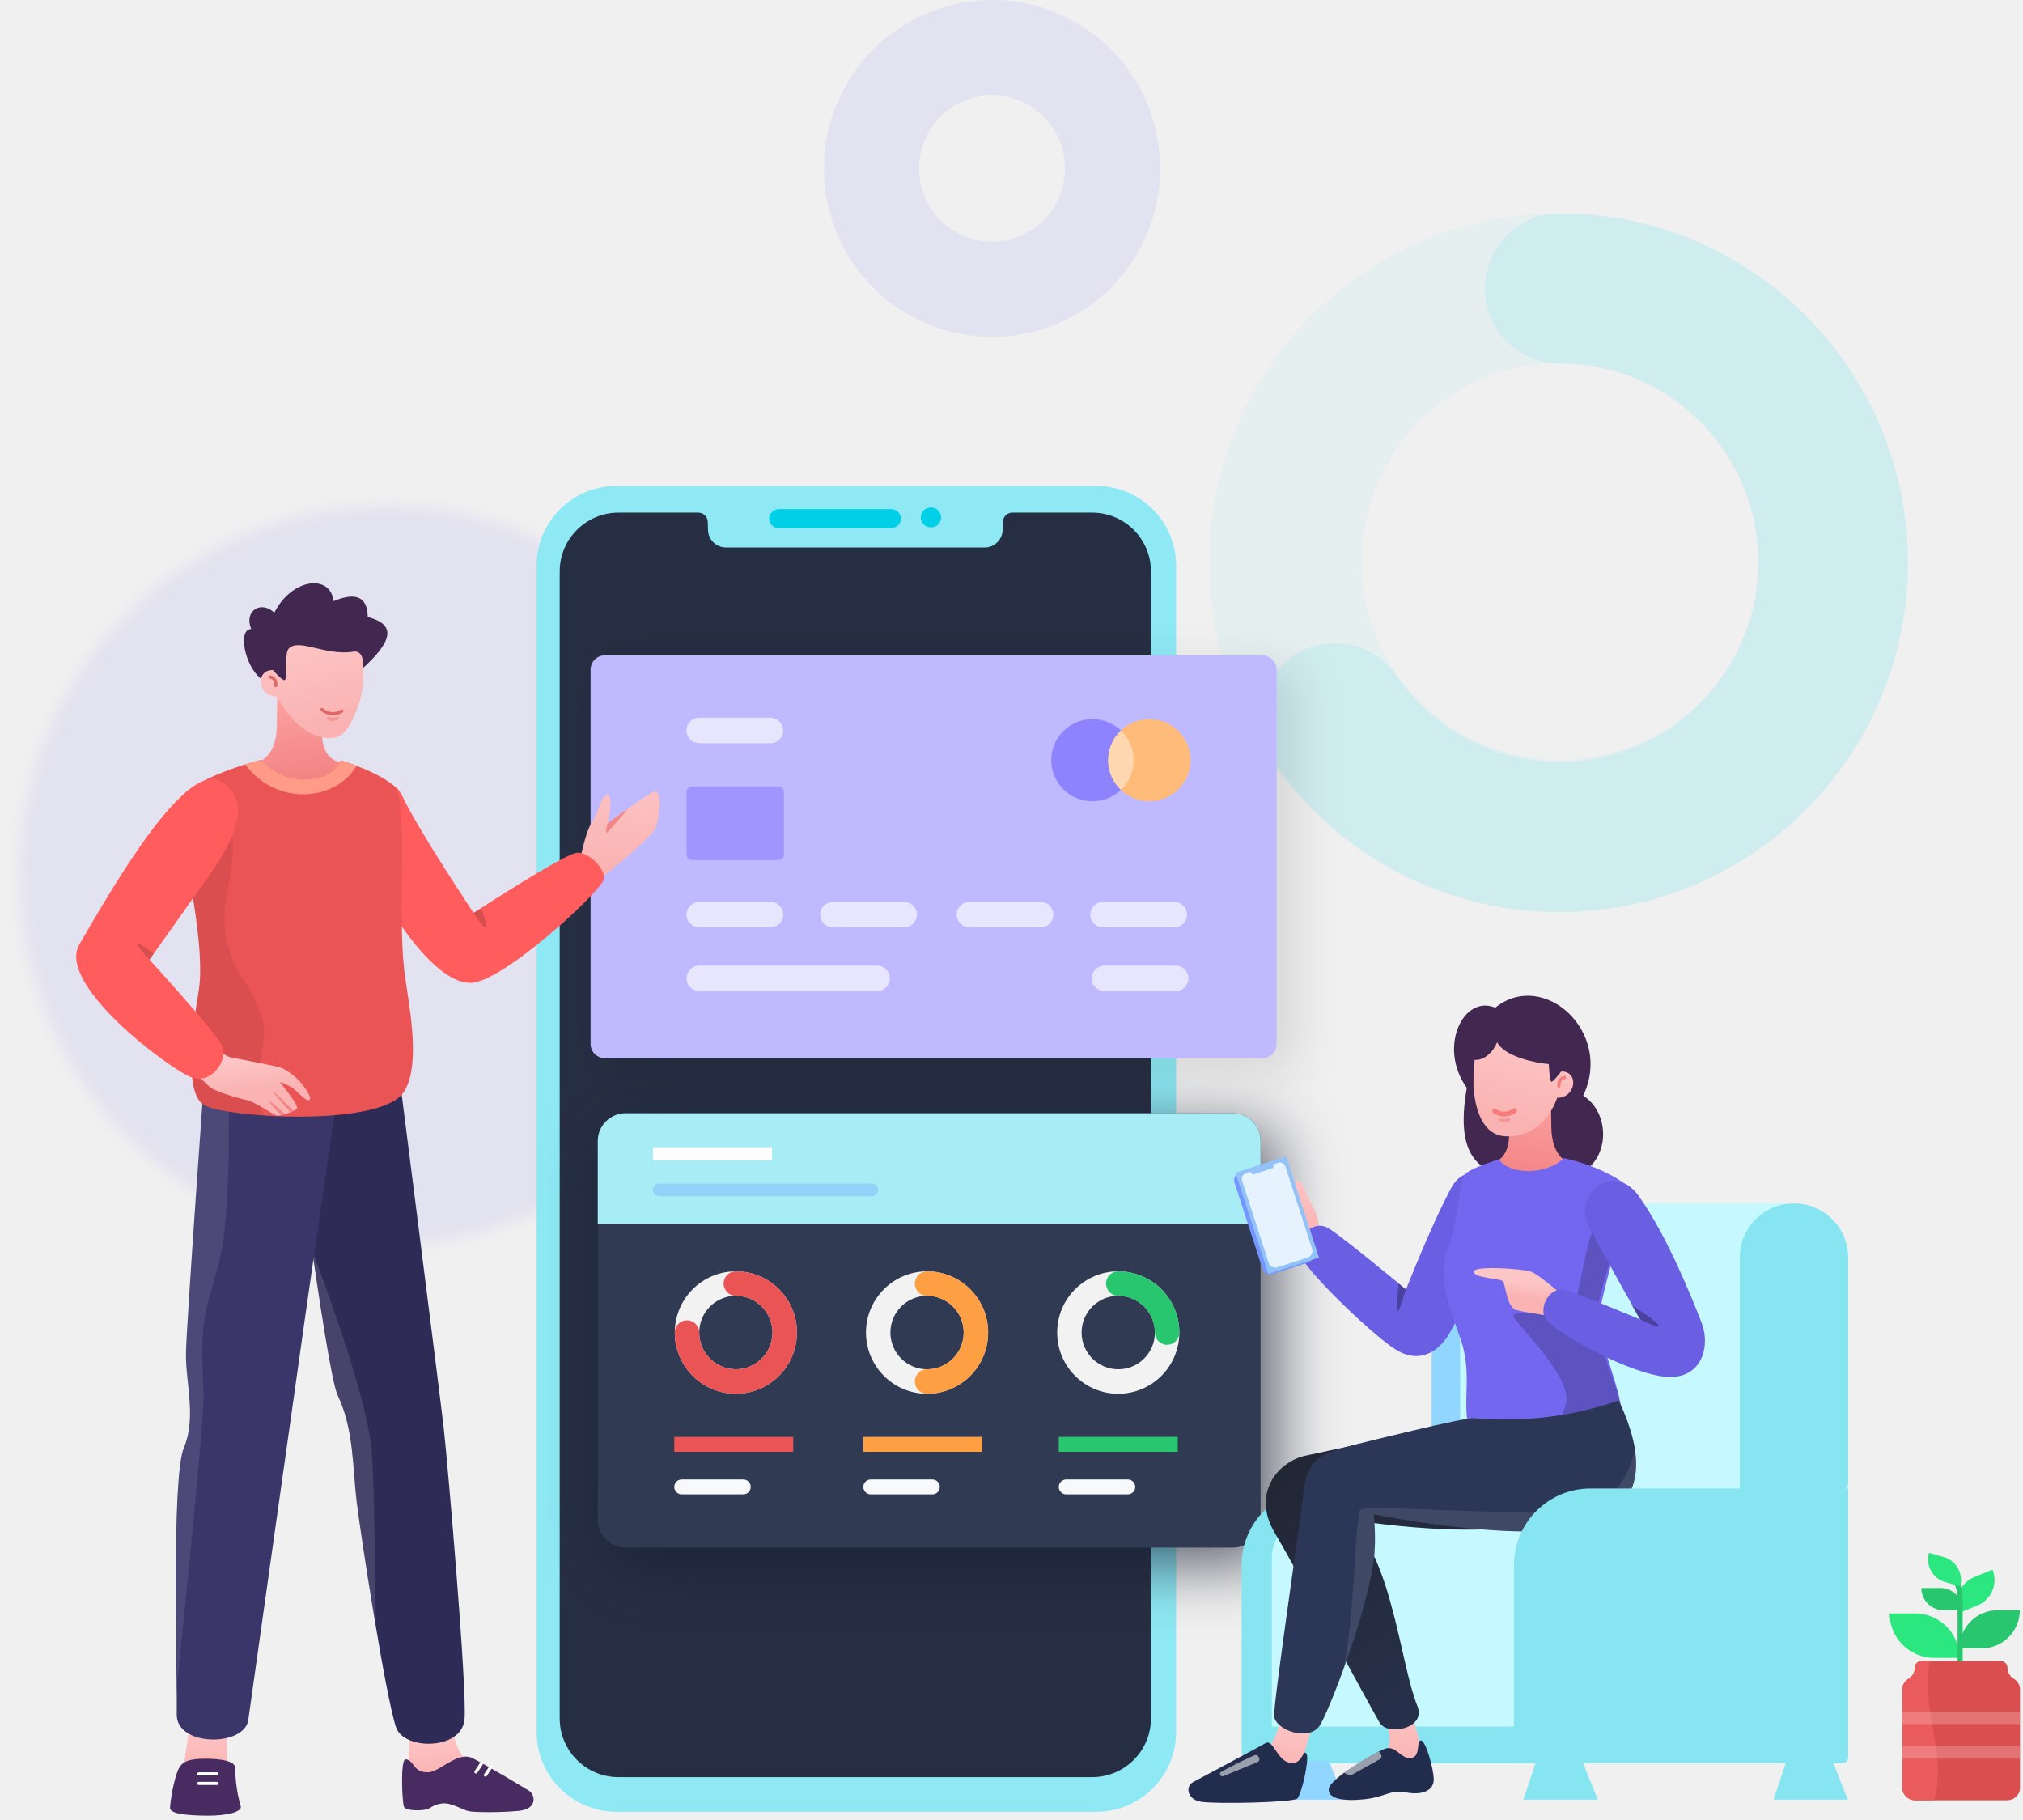
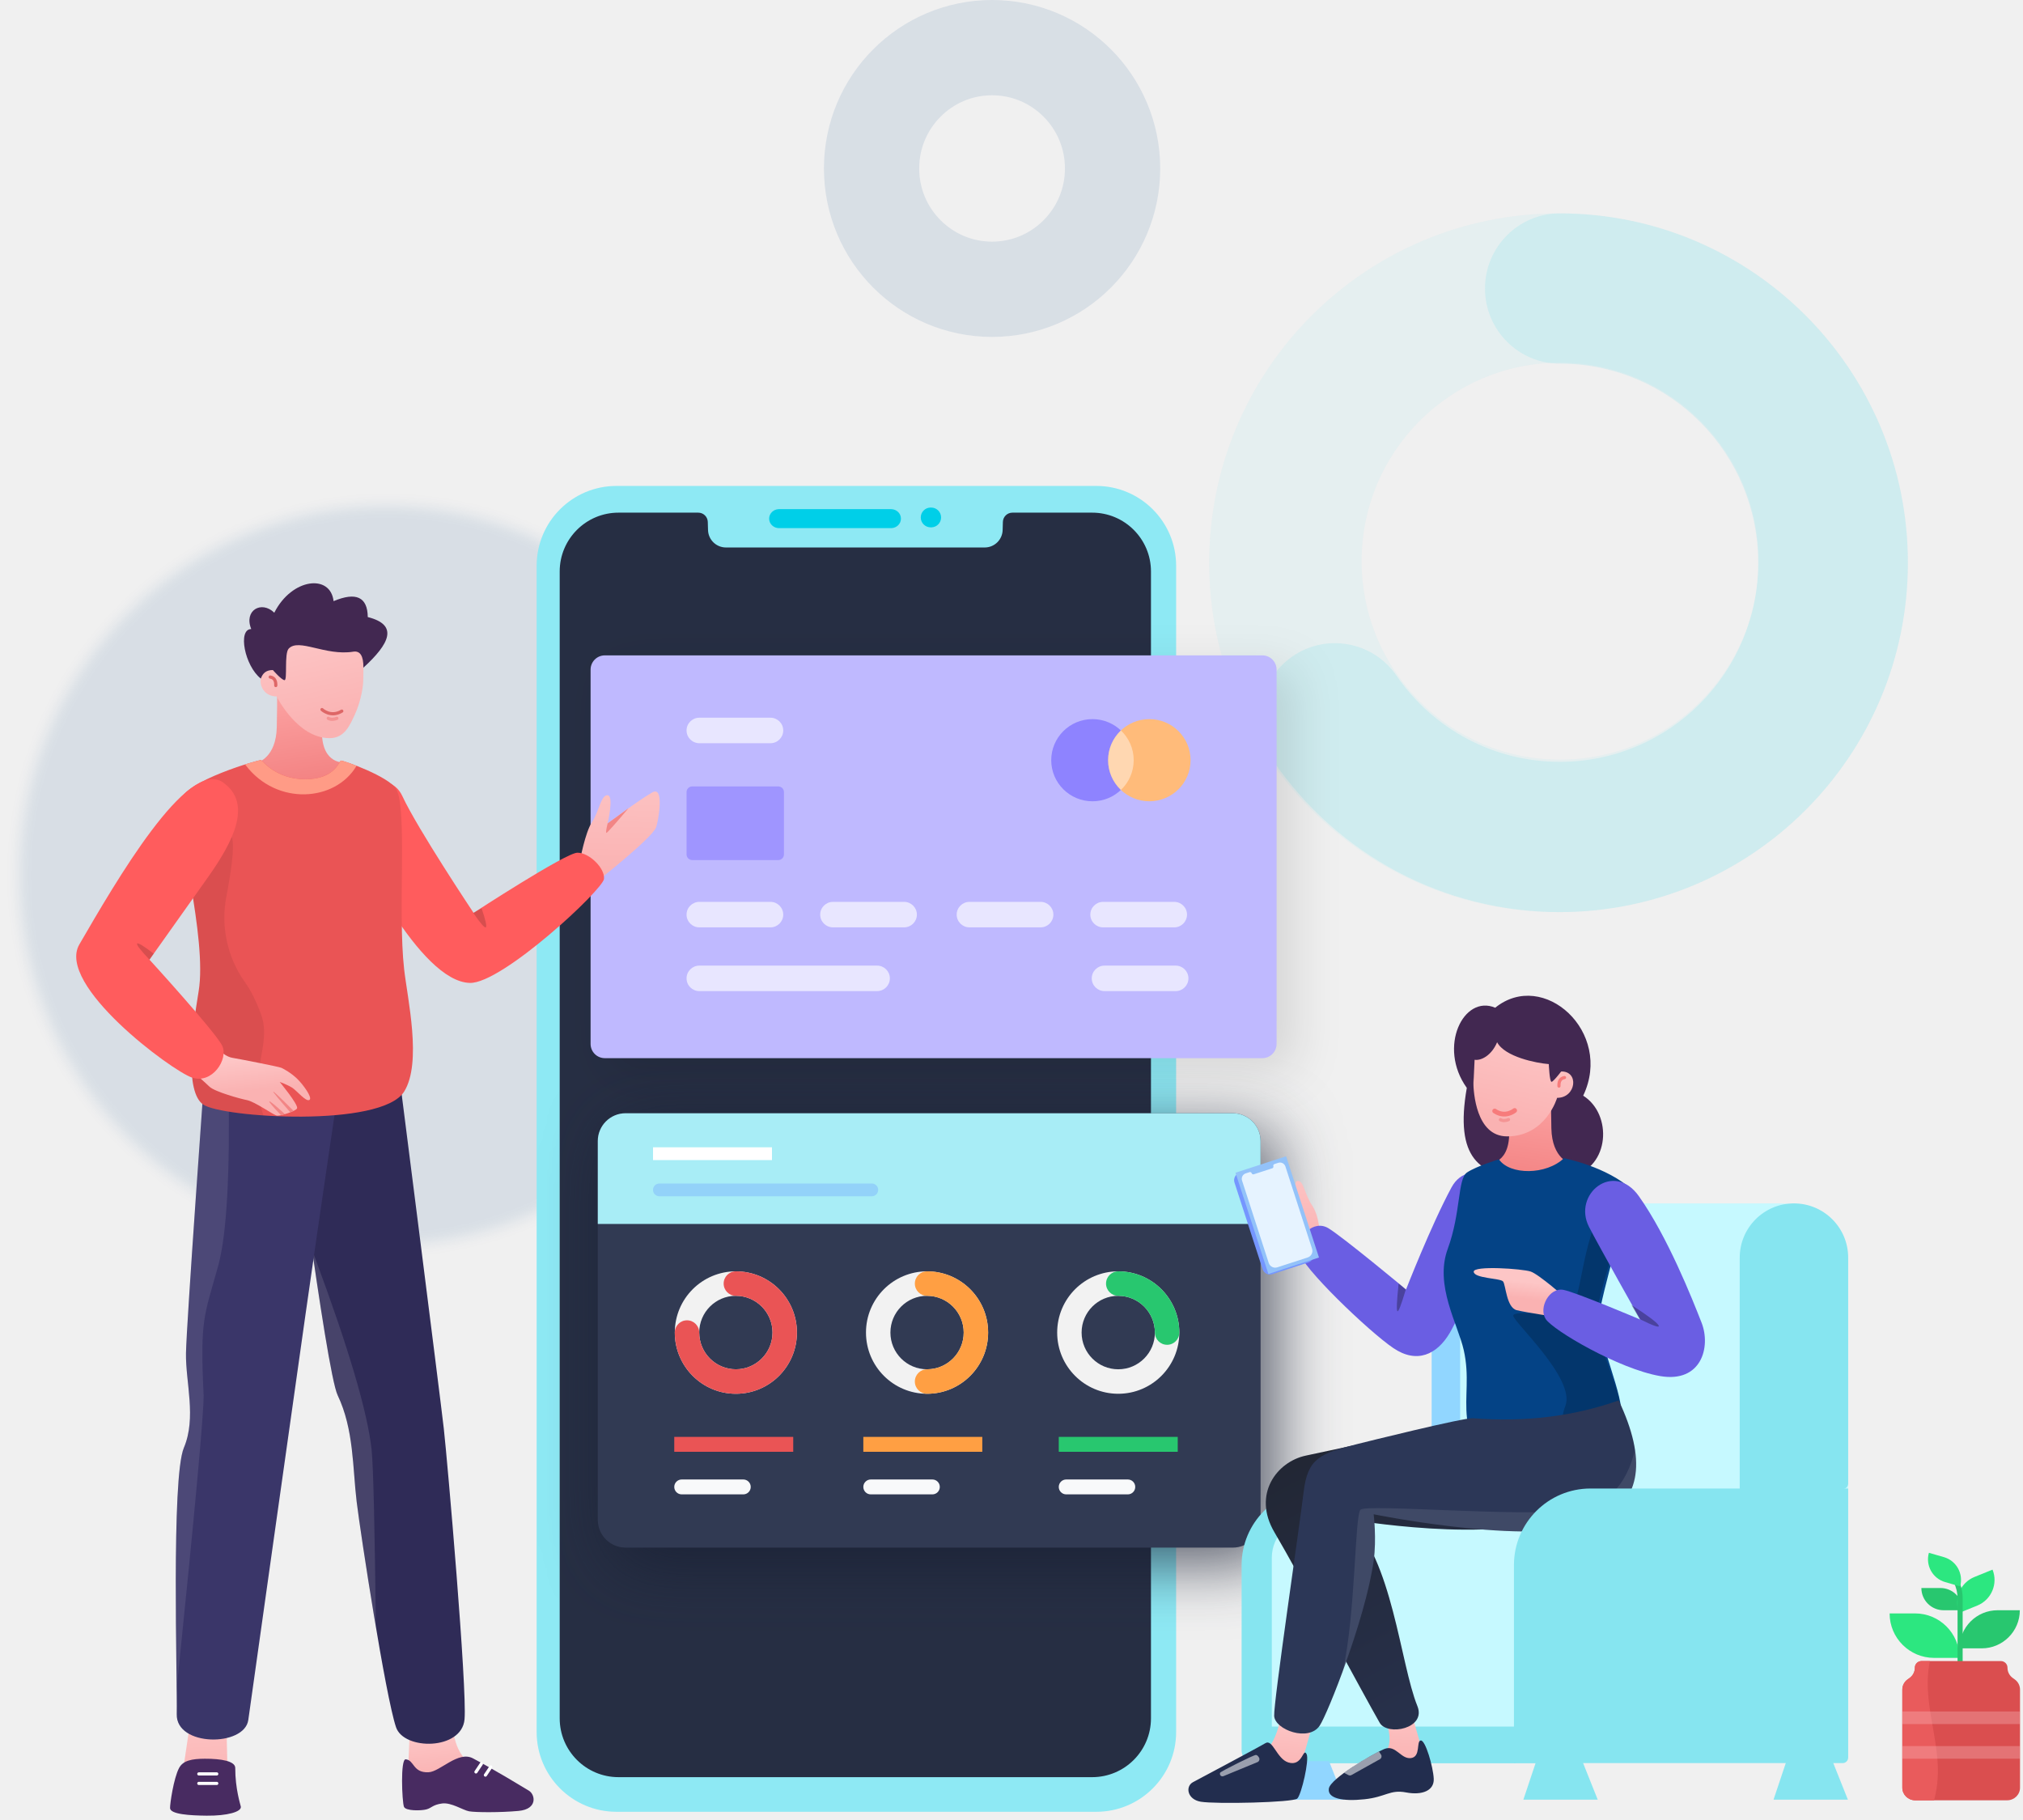
<svg xmlns="http://www.w3.org/2000/svg" xmlns:xlink="http://www.w3.org/1999/xlink" width="637px" height="573px" viewBox="0 0 637 573" version="1.1">
  <defs>
    <filter x="-2.6%" y="-2.6%" width="105.2%" height="105.2%" filterUnits="objectBoundingBox" id="filter-1">
      <feGaussianBlur stdDeviation="2" in="SourceGraphic" />
    </filter>
    <path d="M18.522,0 L43.63,0 C45.253,-7.42242666e-16 46.582,1.291 46.629,2.913 L46.703,5.483 C46.792,8.537 49.293,10.967 52.348,10.967 L133.831,10.967 C136.886,10.967 139.387,8.537 139.476,5.483 L139.55,2.913 C139.597,1.291 140.926,7.42242666e-16 142.549,0 L167.657,0 C177.886,-1.64974968e-14 186.179,8.293 186.179,18.522 L186.179,379.621 C186.179,389.85 177.886,398.143 167.657,398.143 L18.522,398.143 C8.293,398.143 4.01575893e-14,389.85 0,379.621 L0,18.522 C-1.25274242e-15,8.293 8.293,-1.67360005e-15 18.522,0 Z" id="path-2" />
    <path d="M8.757,0 L199.945,0 C204.781,-8.88398904e-16 208.702,3.921 208.702,8.757 L208.702,128.011 C208.702,132.847 204.781,136.768 199.945,136.768 L8.757,136.768 C3.921,136.768 4.14497961e-15,132.847 0,128.011 L0,8.757 C-5.92265936e-16,3.921 3.921,-2.66431478e-15 8.757,0 Z" id="path-4" />
    <filter x="-13.2%" y="-20.1%" width="131.1%" height="147.5%" filterUnits="objectBoundingBox" id="filter-6">
      <feOffset dx="5" dy="5" in="SourceAlpha" result="shadowOffsetOuter1" />
      <feGaussianBlur stdDeviation="10" in="shadowOffsetOuter1" result="shadowBlurOuter1" />
      <feColorMatrix values="0 0 0 0 0.086   0 0 0 0 0.114   0 0 0 0 0.192  0 0 0 0.7 0" type="matrix" in="shadowBlurOuter1" />
    </filter>
    <path d="M4.477,0 L211.527,0 C214,0 216.004,2.01 216.004,4.489 L216.004,122.332 C216.004,124.811 214,126.821 211.527,126.821 L4.477,126.821 C2.004,126.821 0,124.811 0,122.332 L0,4.489 C0,2.01 2.004,0 4.477,0 Z" id="path-7" />
    <filter x="-8.3%" y="-15.8%" width="122.2%" height="137.8%" filterUnits="objectBoundingBox" id="filter-8">
      <feOffset dx="6" dy="4" in="SourceAlpha" result="shadowOffsetOuter1" />
      <feGaussianBlur stdDeviation="7" in="shadowOffsetOuter1" result="shadowBlurOuter1" />
      <feColorMatrix values="0 0 0 0 0.019   0 0 0 0 0.019   0 0 0 0 0.019  0 0 0 0.11 0" type="matrix" in="shadowBlurOuter1" />
    </filter>
    <linearGradient x1="42.314%" y1="12.634%" x2="50%" y2="69.619%" id="linearGradient-9">
      <stop stop-color="#FDC6C6" offset="0%" />
      <stop stop-color="#FAB2B2" offset="100%" />
    </linearGradient>
    <linearGradient x1="46.204%" y1="-28.186%" x2="50%" y2="91.05%" id="linearGradient-10">
      <stop stop-color="#FDC6C6" offset="0%" />
      <stop stop-color="#FAB2B2" offset="100%" />
    </linearGradient>
    <linearGradient x1="44.814%" y1="-28.186%" x2="62.814%" y2="121.547%" id="linearGradient-11">
      <stop stop-color="#FFAFAF" offset="0%" />
      <stop stop-color="#F07777" offset="100%" />
    </linearGradient>
    <linearGradient x1="31.713%" y1="-6.917%" x2="55.144%" y2="91.235%" id="linearGradient-12">
      <stop stop-color="#FDC6C6" offset="0%" />
      <stop stop-color="#FAB2B2" offset="100%" />
    </linearGradient>
    <linearGradient x1="45.013%" y1="-28.186%" x2="50%" y2="91.05%" id="linearGradient-13">
      <stop stop-color="#FDC6C6" offset="0%" />
      <stop stop-color="#FAB2B2" offset="100%" />
    </linearGradient>
    <linearGradient x1="42.314%" y1="21.163%" x2="50%" y2="65.141%" id="linearGradient-14">
      <stop stop-color="#FDC6C6" offset="0%" />
      <stop stop-color="#FAB2B2" offset="100%" />
    </linearGradient>
    <linearGradient x1="45.136%" y1="-28.186%" x2="62.018%" y2="121.547%" id="linearGradient-15">
      <stop stop-color="#FFAFAF" offset="0%" />
      <stop stop-color="#F07777" offset="100%" />
    </linearGradient>
    <linearGradient x1="31.713%" y1="-6.206%" x2="55.144%" y2="90.72%" id="linearGradient-16">
      <stop stop-color="#FDC6C6" offset="0%" />
      <stop stop-color="#FAB2B2" offset="100%" />
    </linearGradient>
    <linearGradient x1="42.314%" y1="-3.86%" x2="50%" y2="78.278%" id="linearGradient-17">
      <stop stop-color="#FDC6C6" offset="0%" />
      <stop stop-color="#FAB2B2" offset="100%" />
    </linearGradient>
    <linearGradient x1="28.503%" y1="98.643%" x2="77.061%" y2="9.204%" id="linearGradient-18">
      <stop stop-color="#28324F" offset="0%" />
      <stop stop-color="#222735" offset="100%" />
    </linearGradient>
    <linearGradient x1="44.359%" y1="-28.186%" x2="50%" y2="91.05%" id="linearGradient-19">
      <stop stop-color="#FDC6C6" offset="0%" />
      <stop stop-color="#FAB2B2" offset="100%" />
    </linearGradient>
    <linearGradient x1="42.314%" y1="28.062%" x2="50%" y2="61.518%" id="linearGradient-20">
      <stop stop-color="#FDC6C6" offset="0%" />
      <stop stop-color="#FAB2B2" offset="100%" />
    </linearGradient>
    <linearGradient x1="42.314%" y1="8.536%" x2="50%" y2="71.77%" id="linearGradient-21">
      <stop stop-color="#FDC6C6" offset="0%" />
      <stop stop-color="#FAB2B2" offset="100%" />
    </linearGradient>
    <path d="M6.059,0 L31.005,0 C32.17,0 33.115,0.925 33.115,2.067 L33.115,2.126 C33.115,3.388 33.728,4.574 34.767,5.322 L35.413,5.788 C36.451,6.535 37.065,7.722 37.065,8.984 L37.065,39.872 C37.065,42.063 35.251,43.839 33.014,43.839 L4.051,43.839 C1.814,43.839 1.86636192e-13,42.063 1.86636192e-13,39.872 L1.86636192e-13,8.984 C1.86636192e-13,7.722 0.613,6.535 1.651,5.788 L2.298,5.322 C3.267,4.624 3.866,3.544 3.941,2.377 L3.95,2.067 C3.95,0.925 4.894,0 6.059,0 Z" id="path-22" />
  </defs>
  <g id="📝-Pages-New" stroke="none" stroke-width="1" fill="none" fill-rule="evenodd">
    <g id="Reset-Password-Dark" transform="translate(-139, -246)">
      <g id="Illustration" transform="translate(145, 261)">
        <g id="Shape">
-           <ellipse id="Oval" fill="#7367F0" opacity="0.1" filter="url(#filter-1)" cx="115.531" cy="260.607" rx="115.531" ry="116.393" />
+           <ellipse id="Oval" fill="#044386" opacity="0.1" filter="url(#filter-1)" cx="115.531" cy="260.607" rx="115.531" ry="116.393" />
          <path d="M484.75,52.185 C423.999,52.185 374.75,101.434 374.75,162.185 C374.75,222.937 423.999,272.185 484.75,272.185 C545.501,272.185 594.75,222.937 594.75,162.185 C594.75,101.434 545.501,52.185 484.75,52.185 Z M485.25,99.185 C519.768,99.185 547.75,127.167 547.75,161.685 C547.75,196.203 519.768,224.185 485.25,224.185 C450.732,224.185 422.75,196.203 422.75,161.685 C422.75,127.167 450.732,99.185 485.25,99.185 Z" id="Oval" fill="#00CFE8" fill-rule="nonzero" opacity="0.05" />
-           <ellipse id="Oval" stroke="#7367F0" stroke-width="30" opacity="0.1" cx="306.383" cy="38.041" rx="37.944" ry="38.041" />
+           <ellipse id="Oval" stroke="#044386" stroke-width="30" opacity="0.1" cx="306.383" cy="38.041" rx="37.944" ry="38.041" />
          <path d="M485.165,52.185 C545.687,52.185 594.75,101.434 594.75,162.185 C594.75,222.937 545.687,272.185 485.165,272.185 C448.704,272.185 415.237,254.153 394.923,224.605 C387.53,213.852 390.221,199.12 400.933,191.699 C411.538,184.353 426.029,186.927 433.491,197.412 L433.715,197.733 C445.321,214.614 464.362,224.873 485.165,224.873 C519.656,224.873 547.617,196.807 547.617,162.185 C547.617,127.91 520.213,100.059 486.198,99.505 L485.165,99.497 C472.15,99.497 461.598,88.906 461.598,75.841 C461.598,62.776 472.15,52.185 485.165,52.185 Z" id="Path" fill="#00CFE8" fill-rule="nonzero" opacity="0.1" />
        </g>
        <g id="Mobile-Banking-App" transform="translate(18, 138)">
          <g id="Phone3" transform="translate(144.9749, 0)">
            <path d="M25.137,0 L176.227,0 C190.109,-1.13278991e-14 201.364,11.254 201.364,25.137 L201.364,392.323 C201.364,406.206 190.109,417.46 176.227,417.46 L25.137,417.46 C11.254,417.46 -2.31133716e-14,406.206 -2.83662357e-14,392.323 L-2.83662357e-14,25.137 C-2.65136725e-14,11.254 11.254,6.10293932e-15 25.137,0 Z" id="Rectangle" fill="#8EE9F4" />
            <g id="Group-48" transform="translate(7.262298, 8.412419)">
              <mask id="mask-3" fill="white">
                <use xlink:href="#path-2" />
              </mask>
              <use id="Rectangle" fill="#262E43" xlink:href="#path-2" />
              <ellipse id="Oval" fill-opacity="0.549" fill="#E97EFF" mask="url(#mask-3)" cx="70.585" cy="242.325" rx="15.969" ry="15.951" />
              <path d="M27.913,68.354 L159.667,68.354 C162.558,68.354 164.901,70.698 164.901,73.588 C164.901,76.479 162.558,78.822 159.667,78.822 L27.913,78.822 C25.023,78.822 22.679,76.479 22.679,73.588 C22.679,70.698 25.023,68.354 27.913,68.354 Z" id="Rectangle" fill-opacity="0.549" fill="#E97EFF" mask="url(#mask-3)" />
            </g>
            <path d="M111.597,7.308 C113.319,7.308 114.715,8.647 114.715,10.299 C114.715,11.914 113.38,13.231 111.711,13.288 L111.597,13.29 L76.329,13.29 C74.607,13.29 73.211,11.951 73.211,10.299 C73.211,8.684 74.546,7.368 76.215,7.31 L76.329,7.308 L111.597,7.308 Z" id="Path" fill="#00CFE8" fill-rule="nonzero" />
            <path d="M124.236,6.81 C125.958,6.81 127.355,8.205 127.355,9.925 C127.355,11.608 126.02,12.979 124.35,13.039 L124.236,13.041 L124.072,13.041 C122.35,13.041 120.953,11.646 120.953,9.925 C120.953,8.243 122.288,6.872 123.958,6.812 L124.072,6.81 L124.236,6.81 Z" id="Path" fill="#00CFE8" fill-rule="nonzero" />
          </g>
          <g id="BoardPieChart" transform="translate(164.2294, 197.5135)">
            <mask id="mask-5" fill="white">
              <use xlink:href="#path-4" />
            </mask>
            <g id="Rectangle">
              <use fill="black" fill-opacity="1" filter="url(#filter-6)" xlink:href="#path-4" />
              <use fill="#313A53" fill-rule="evenodd" xlink:href="#path-4" />
            </g>
            <polygon id="Rectangle" fill="#A8EDF6" mask="url(#mask-5)" points="-4.682 -5.363 214.053 -5.363 214.053 34.862 -4.682 34.862" />
            <path d="M19.403,22.124 L86.286,22.124 C87.396,22.124 88.297,23.025 88.297,24.135 C88.297,25.246 87.396,26.147 86.286,26.147 L19.403,26.147 C18.292,26.147 17.392,25.246 17.392,24.135 C17.392,23.025 18.292,22.124 19.403,22.124 Z" id="Rectangle" fill="#6FA3FF" opacity="0.366" mask="url(#mask-5)" />
            <rect id="Rectangle" fill="#FFFFFF" mask="url(#mask-5)" x="17.392" y="10.727" width="37.459" height="4.023" />
            <rect id="Rectangle" fill="#EA5455" mask="url(#mask-5)" x="24.081" y="101.905" width="37.459" height="4.693" />
            <path d="M26.427,115.314 L45.815,115.314 C47.111,115.314 48.162,116.365 48.162,117.66 C48.162,118.956 47.111,120.007 45.815,120.007 L26.427,120.007 C25.132,120.007 24.081,118.956 24.081,117.66 C24.081,116.365 25.132,115.314 26.427,115.314 Z" id="Rectangle" fill="#F8F9FA" mask="url(#mask-5)" />
            <rect id="Rectangle" fill="#FF9F43" fill-rule="nonzero" mask="url(#mask-5)" x="83.615" y="101.905" width="37.459" height="4.693" />
            <path d="M85.961,115.314 L105.349,115.314 C106.645,115.314 107.695,116.365 107.695,117.66 C107.695,118.956 106.645,120.007 105.349,120.007 L85.961,120.007 C84.665,120.007 83.615,118.956 83.615,117.66 C83.615,116.365 84.665,115.314 85.961,115.314 Z" id="Rectangle" fill="#F8F9FA" mask="url(#mask-5)" />
            <rect id="Rectangle" fill="#28C76F" mask="url(#mask-5)" x="145.155" y="101.905" width="37.459" height="4.693" />
            <path d="M147.501,115.314 L166.889,115.314 C168.185,115.314 169.236,116.365 169.236,117.66 C169.236,118.956 168.185,120.007 166.889,120.007 L147.501,120.007 C146.205,120.007 145.155,118.956 145.155,117.66 C145.155,116.365 146.205,115.314 147.501,115.314 Z" id="Rectangle" fill="#F8F9FA" mask="url(#mask-5)" />
            <g id="Group-37" mask="url(#mask-5)">
              <g transform="translate(24.08098, 52.96396)" id="Group-5">
                <g transform="translate(0.167229, 0.167607)" />
              </g>
            </g>
            <g id="Group-3" mask="url(#mask-5)">
              <g transform="translate(144.6531, 49.77942)">
                <path d="M19.231,38.55 C29.853,38.55 38.463,29.92 38.463,19.275 C38.463,8.63 29.853,0 19.231,0 C8.61,0 0,8.63 0,19.275 C0,29.92 8.61,38.55 19.231,38.55 Z M19.231,30.84 C12.859,30.84 7.693,25.662 7.693,19.275 C7.693,12.888 12.859,7.71 19.231,7.71 C25.604,7.71 30.77,12.888 30.77,19.275 C30.77,25.662 25.604,30.84 19.231,30.84 Z" id="Oval" fill="#F2F2F2" />
                <path d="M38.463,19.275 C38.463,8.63 29.853,0 19.231,0 C17.107,0 15.385,1.726 15.385,3.855 C15.385,5.984 17.107,7.71 19.231,7.71 C25.532,7.71 30.653,12.771 30.768,19.058 L30.77,19.275 C30.77,21.404 32.492,23.13 34.616,23.13 C36.741,23.13 38.463,21.404 38.463,19.275 Z" id="Path" fill="#28C76F" />
              </g>
            </g>
            <g id="Group-4" mask="url(#mask-5)">
              <g transform="translate(84.45066, 49.77942)">
                <path d="M19.231,38.55 C29.853,38.55 38.463,29.92 38.463,19.275 C38.463,8.63 29.853,0 19.231,0 C8.61,0 0,8.63 0,19.275 C0,29.92 8.61,38.55 19.231,38.55 Z M19.231,30.84 C12.859,30.84 7.693,25.662 7.693,19.275 C7.693,12.888 12.859,7.71 19.231,7.71 C25.604,7.71 30.77,12.888 30.77,19.275 C30.77,25.662 25.604,30.84 19.231,30.84 Z" id="Oval" fill="#F2F2F2" fill-rule="evenodd" />
                <path d="M19.231,38.55 C29.853,38.55 38.463,29.92 38.463,19.275 C38.463,8.63 29.853,0 19.231,0 C17.107,0 15.385,1.726 15.385,3.855 C15.385,5.984 17.107,7.71 19.231,7.71 C25.604,7.71 30.77,12.888 30.77,19.275 C30.77,25.589 25.721,30.722 19.448,30.838 L19.231,30.84 C17.107,30.84 15.385,32.566 15.385,34.695 C15.385,36.824 17.107,38.55 19.231,38.55 Z" id="Path" fill="#FF9F43" fill-rule="nonzero" />
              </g>
            </g>
            <g id="Group-6" mask="url(#mask-5)">
              <g transform="translate(24.24821, 49.77942)">
                <path d="M19.231,38.55 C29.853,38.55 38.463,29.92 38.463,19.275 C38.463,8.63 29.853,0 19.231,0 C8.61,0 0,8.63 0,19.275 C0,29.92 8.61,38.55 19.231,38.55 Z M19.231,30.84 C12.859,30.84 7.693,25.662 7.693,19.275 C7.693,12.888 12.859,7.71 19.231,7.71 C25.604,7.71 30.77,12.888 30.77,19.275 C30.77,25.662 25.604,30.84 19.231,30.84 Z" id="Oval" fill="#F2F2F2" />
                <path d="M0,19.275 C0,29.92 8.61,38.55 19.231,38.55 C29.853,38.55 38.463,29.92 38.463,19.275 C38.463,8.63 29.853,0 19.231,0 C17.107,0 15.385,1.726 15.385,3.855 C15.385,5.984 17.107,7.71 19.231,7.71 C25.604,7.71 30.77,12.888 30.77,19.275 C30.77,25.662 25.604,30.84 19.231,30.84 C12.859,30.84 7.693,25.662 7.693,19.275 C7.693,17.146 5.971,15.42 3.846,15.42 C1.722,15.42 0,17.146 0,19.275 Z" id="Path" fill="#EA5455" />
              </g>
            </g>
          </g>
          <g id="VisaCard2" transform="translate(161.9642, 53.35135)">
            <g id="Rectangle">
              <use fill="black" fill-opacity="1" filter="url(#filter-8)" xlink:href="#path-7" />
              <use fill="#BFB9FF" fill-rule="evenodd" xlink:href="#path-7" />
            </g>
            <g id="Group-46" transform="translate(30.2182, 18.95627)">
              <g id="Group-45" transform="translate(0, 1.115074)">
                <g id="Group-43" transform="translate(114.8291, 0)">
                  <ellipse id="Oval" fill="#8E83FF" cx="12.983" cy="12.935" rx="12.983" ry="12.935" />
                  <ellipse id="Oval-Copy-10" fill="#FFBB7A" cx="30.89" cy="12.935" rx="12.983" ry="12.935" />
                  <path d="M21.819,3.681 L21.938,3.57 C24.419,5.926 25.965,9.25 25.965,12.935 C25.965,16.619 24.419,19.944 21.938,22.3 C19.454,19.945 17.907,16.62 17.907,12.935 C17.907,9.308 19.405,6.03 21.819,3.681 L21.938,3.57 L21.819,3.681 Z" id="Path" fill-opacity="0.416" fill="#FFFFFF" />
                </g>
                <path d="M1.791,21.186 L28.875,21.186 C29.864,21.186 30.666,21.985 30.666,22.971 L30.666,42.596 C30.666,43.581 29.864,44.38 28.875,44.38 L1.791,44.38 C0.802,44.38 4.97021279e-14,43.581 4.97021279e-14,42.596 L4.97021279e-14,22.971 C4.97021279e-14,21.985 0.802,21.186 1.791,21.186 Z" id="Rectangle" fill="#9F95FF" />
              </g>
              <g id="Group-44" transform="translate(0, 0.669045)" fill="#FFFFFF" fill-opacity="0.647">
                <path d="M4.029,57.984 L26.413,57.984 C28.638,57.984 30.442,59.781 30.442,61.998 C30.442,64.215 28.638,66.012 26.413,66.012 L4.029,66.012 C1.804,66.012 -1.03380426e-13,64.215 -1.03380426e-13,61.998 C-1.03380426e-13,59.781 1.804,57.984 4.029,57.984 Z" id="Rectangle" />
                <path d="M4.029,78.055 L59.989,78.055 C62.214,78.055 64.018,79.852 64.018,82.069 C64.018,84.286 62.214,86.084 59.989,86.084 L4.029,86.084 C1.804,86.084 -9.94042559e-14,84.286 -9.94042559e-14,82.069 C-9.94042559e-14,79.852 1.804,78.055 4.029,78.055 Z" id="Rectangle" />
                <path d="M131.617,78.055 L154.001,78.055 C156.226,78.055 158.03,79.852 158.03,82.069 C158.03,84.286 156.226,86.084 154.001,86.084 L131.617,86.084 C129.392,86.084 127.588,84.286 127.588,82.069 C127.588,79.852 129.392,78.055 131.617,78.055 Z" id="Rectangle" />
                <path d="M4.029,0 L26.413,0 C28.638,0 30.442,1.797 30.442,4.014 C30.442,6.231 28.638,8.029 26.413,8.029 L4.029,8.029 C1.804,8.029 0,6.231 0,4.014 C0,1.797 1.804,0 4.029,0 Z" id="Rectangle" />
                <path d="M46.111,57.984 L68.495,57.984 C70.72,57.984 72.524,59.781 72.524,61.998 C72.524,64.215 70.72,66.012 68.495,66.012 L46.111,66.012 C43.886,66.012 42.082,64.215 42.082,61.998 C42.082,59.781 43.886,57.984 46.111,57.984 Z" id="Rectangle-Copy-38" />
                <path d="M89.088,57.984 L111.472,57.984 C113.697,57.984 115.501,59.781 115.501,61.998 C115.501,64.215 113.697,66.012 111.472,66.012 L89.088,66.012 C86.863,66.012 85.059,64.215 85.059,61.998 C85.059,59.781 86.863,57.984 89.088,57.984 Z" id="Rectangle-Copy-39" />
                <path d="M131.169,57.984 L153.553,57.984 C155.778,57.984 157.582,59.781 157.582,61.998 C157.582,64.215 155.778,66.012 153.553,66.012 L131.169,66.012 C128.944,66.012 127.14,64.215 127.14,61.998 C127.14,59.781 128.944,57.984 131.169,57.984 Z" id="Rectangle-Copy-40" />
              </g>
            </g>
          </g>
          <g id="Men1.1" transform="translate(0, 30.64865)">
            <g id="LLeg" transform="translate(66.42274, 149.2404)">
              <path d="M52.059,209.111 C52.059,209.111 51.905,218.968 57.959,222.469 C64.011,225.97 73.389,232.476 73.389,232.476 L37.714,233.685 L38.731,209.022 L52.059,209.111 Z" id="Path" fill="url(#linearGradient-9)" />
              <path d="M37.338,221.046 C40.097,221.331 39.494,225.321 44.5,225.127 C48.147,224.985 53.835,218.259 58.514,220.75 C65.656,224.553 74.03,229.681 76.084,230.902 C78.137,232.123 78.948,236.729 72.881,237.294 C67.078,237.835 59.246,237.775 57.284,237.417 C55.322,237.06 51.682,234.557 48.754,234.957 C45.826,235.358 45.493,236.367 43.857,236.814 C42.22,237.261 37.281,237.358 36.769,235.979 C36.181,234.397 35.592,220.867 37.338,221.046 Z" id="Path" fill="#482B61" />
              <path d="M34.573,-1.98621069e-14 C34.573,-1.98621069e-14 48.182,106.815 49.32,116.917 C50.457,127.019 56.705,198.882 55.85,208.467 C54.979,218.229 36.717,218.282 34.267,210.917 C30.914,200.835 23.162,150.452 21.88,139.93 C20.598,129.409 21.048,117.194 15.896,106.42 C12.207,98.707 -3.4583696e-14,2.739 -3.4583696e-14,2.739 L34.573,-1.98621069e-14 Z" id="Path" fill="#2F2B57" />
              <path d="M26.574,123.435 L26.623,123.915 C27.142,129.495 27.578,147.976 27.929,179.36 L27.146,174.673 C24.689,159.809 22.508,145.085 21.88,139.93 C20.625,129.628 21.03,117.702 16.211,107.095 L15.896,106.42 C14.272,103.026 10.999,82.537 7.842,60.658 L8.834,63.312 C19.372,91.653 25.286,111.695 26.574,123.435 Z" id="Path" fill-opacity="0.192" fill="#FFFFFF" opacity="0.591" />
              <line x1="61.152" y1="222.465" x2="59.445" y2="225.018" id="Path-10" stroke="#FFFFFF" stroke-linecap="round" />
              <line x1="64.132" y1="223.463" x2="62.425" y2="226.017" id="Path-10" stroke="#FFFFFF" stroke-linecap="round" />
            </g>
            <g id="RLeg" transform="translate(29.16793, 151.8545)">
              <polygon id="Path" fill="url(#linearGradient-10)" points="6.418 208.758 3.226 230.314 18.657 230.236 18.152 208.357" />
              <path d="M0.382,233.802 C0.331,232.544 1.502,224.387 3.226,221.157 C4.476,218.814 7.249,218.265 11.306,218.249 C16.539,218.229 20.913,219.02 20.907,221.157 C20.888,227.696 22.546,232.725 22.658,233.299 C22.985,234.985 18.305,236.243 11.912,236.179 C6.679,236.127 0.463,235.763 0.382,233.802 Z" id="Path" fill="#482B61" />
              <path d="M54.336,0.893 C54.336,0.893 47.26,48.566 42.978,78.73 C38.769,108.37 26.305,196.782 25.018,206.037 C23.835,214.533 2.254,214.533 2.481,204.243 C2.708,193.953 0.71,129.832 4.728,120.338 C8.747,110.844 5.248,99.795 5.394,90.573 C5.541,81.35 11.32,1.509 11.32,1.509 L54.336,0.893 Z" id="Path" fill="#3A3669" />
              <path d="M15.629,62.713 L15.291,63.94 C11.194,78.66 9.78,79.986 10.941,103.464 L10.953,103.941 C10.994,109.848 8.185,140.414 2.526,195.639 L2.5,192.206 C2.302,169.677 1.472,128.942 4.626,120.593 L4.728,120.338 C8.747,110.844 5.248,99.795 5.394,90.573 C5.541,81.35 11.32,1.509 11.32,1.509 L18.702,1.403 L18.778,5.06 C19.309,33.622 18.259,52.84 15.629,62.713 L15.629,62.713 Z" id="Path" fill-opacity="0.192" fill="#FFFFFF" opacity="0.462" />
              <line x1="9.436" y1="223.03" x2="15.085" y2="223.03" id="Path-9" stroke="#FFFFFF" stroke-linecap="round" />
              <line x1="9.436" y1="226.025" x2="15.085" y2="226.025" id="Path-9" stroke="#FFFFFF" stroke-linecap="round" />
            </g>
            <g id="Head" transform="translate(52.24105, 0)">
              <path d="M4.794,56.429 C4.794,56.429 10.705,55.035 10.91,45.3 C11.115,35.565 10.971,32.243 10.971,32.243 L24.985,32.006 C24.985,32.006 25.127,42.855 25.129,46.78 C25.134,57.319 32.441,56.429 32.441,56.429 C32.441,56.429 30.922,64.975 19.124,65.642 C9.913,66.163 4.794,56.429 4.794,56.429 Z" id="Path" fill="url(#linearGradient-11)" />
              <g id="Head1" transform="translate(0.582624, 0)">
                <path d="M9.102,27.322 C3.294,27.096 4.241,35.642 10.275,35.63 C10.275,35.63 16.759,48.735 26.94,48.769 C31.844,48.785 33.445,44.395 34.915,41.313 C36.385,38.231 37.464,33.621 37.554,30.798 C37.65,27.789 37.662,17.901 37.662,17.901 L8.876,17.888 L9.102,27.322 Z" id="Path" fill="url(#linearGradient-12)" />
                <path d="M26.53,42.666 C27.446,43.052 28.464,42.826 29.223,42.382" id="Path" stroke="#F49494" stroke-linecap="round" transform="translate(27.87652, 42.62291) rotate(6) translate(-27.87652, -42.62291) " />
                <path d="M9.682,32.344 C10.049,31.021 9.888,29.867 8.582,29.341" id="Path-8" stroke="#DE6767" stroke-linecap="round" transform="translate(9.217431, 30.84216) rotate(-13) translate(-9.217431, -30.84216) " />
                <path d="M9.102,27.322 C9.102,27.322 11.773,30.42 12.76,30.506 C13.749,30.591 12.623,22.12 14.078,20.577 C17.274,17.186 25.626,22.948 34.408,21.541 C36.578,21.193 37.643,22.873 37.604,26.579 C45.814,19.055 48.791,13.119 38.98,10.64 C38.901,4.271 35.256,2.673 28.208,5.627 C27.266,-2.976 15.088,-1.677 9.544,9.267 C5.532,5.344 -0.108,8.511 2.286,14.415 C-2.035,14.415 0.217,26.024 5.308,30.011 C5.916,28.269 7.026,27.322 9.102,27.322 Z" id="Path" fill="#422851" />
                <path d="M24.764,38.962 C24.764,38.962 26.759,42.204 30.664,41.045" id="Path" stroke="#DE6767" stroke-linecap="round" transform="translate(27.71392, 40.12866) rotate(-15) translate(-27.71392, -40.12866) " />
              </g>
            </g>
            <g id="LArm" transform="translate(85.16583, 62.32707)">
              <g id="Group-3" transform="translate(85.96644, 17.48897) rotate(4) translate(-85.96644, -17.48897) translate(73.96644, 2.488965)">
                <path d="M-7.94013428e-14,23.728 C-7.94013428e-14,23.728 1.014,14.395 2.982,11.012 C4.949,7.628 5.209,2.157 7.293,2.211 C9.377,2.267 7.91,11.075 7.91,11.075 C7.91,11.075 17.056,3.159 21.261,0.357 C25.097,-2.198 23.728,9.73 23.209,11.275 C21.972,14.952 5.706,29.64 5.706,29.64 C5.706,29.64 0.433,24.522 -7.94013428e-14,23.728 Z" id="Path" fill="url(#linearGradient-13)" />
                <path d="M7.91,11.075 C7.573,13.084 7.523,14.081 7.76,14.064 C7.997,14.047 10.12,11.31 14.127,5.851 L7.91,11.075 Z" id="Path" fill="#F28585" />
              </g>
              <path d="M17.528,4.679 C22.259,14.939 39.955,41.45 39.955,41.45 C39.955,41.45 68.953,22.544 72.643,22.506 C76.333,22.467 81.343,27.363 81.028,30.741 C80.713,34.12 48.963,63.757 38.78,63.507 C22.947,63.119 3.092,21.946 1.053,16.443 C-4.407,1.703 12.913,-5.329 17.528,4.679 Z" id="Path" fill="#FF5C5D" />
              <path d="M39.85,41.431 C42.082,44.701 43.398,46.229 43.798,46.014 C44.198,45.8 43.759,43.801 42.482,40.018 L39.85,41.431 Z" id="Path-5" fill-opacity="0.16" fill="#000000" />
            </g>
            <g id="Body" transform="translate(32.50797, 55.66771)">
              <path d="M0.149,12.98 C-1.337,20.104 8.838,56.008 6.039,72.805 C3.825,86.09 1.711,104.381 7.449,108.443 C13.291,112.577 63.579,115.86 70.747,104.381 C76.434,95.275 71.778,75.079 70.747,65.867 C68.69,47.488 71.796,15.726 68.307,9.23 C66.142,5.2 51.384,0.003 50.83,0.164 C50.276,0.325 48.972,6.035 39.641,6.035 C30.309,6.035 26.189,0.164 25.687,0.003 C25.186,-0.158 1.494,6.535 0.149,12.98 Z" id="Path" fill="#EA5455" />
              <path d="M25.664,3.40471175e-05 L25.687,0.003 C26.189,0.164 30.309,6.035 39.641,6.035 C48.972,6.035 50.276,0.325 50.83,0.164 C51.03,0.106 53.08,0.746 55.721,1.777 L55.709,1.898 C49.039,13.098 30.696,14.479 20.892,1.665 L20.669,1.368 L21.764,1.029 C23.766,0.42 25.199,0.054 25.589,0.006 L25.664,3.40471175e-05 Z" id="Path" fill="#FF9B86" />
              <path d="M0.181,17.928 L1.003,18.042 C9.725,19.29 14.841,21.264 16.349,23.964 C17.339,25.736 16.879,31.728 14.968,41.941 L14.766,43.012 C12.994,52.27 15.02,61.846 20.369,69.572 L20.67,69.999 C22.479,72.53 24.147,75.863 25.673,79.997 C29.214,89.587 21.682,97.667 26.452,111.933 L25.478,111.862 C16.612,111.183 9.441,109.852 7.449,108.443 C1.711,104.381 3.825,86.09 6.039,72.805 C8.42,58.513 1.409,30.387 0.181,17.928 Z" id="Path" fill-opacity="0.067" fill="#000000" />
            </g>
            <g id="Rarm" transform="translate(0, 61.67254)">
              <g id="Group-2" transform="translate(36.33261, 83.2852)">
                <path d="M6.548,0 C6.548,0 9.896,3.949 12.753,4.441 C15.61,4.932 27.568,7.271 28.298,7.617 C28.988,7.945 31.347,9.187 33.364,11.179 C35.112,12.906 38.136,16.999 37.122,17.704 C36.038,18.457 33.112,14.765 31.644,13.853 C30.105,12.895 27.739,12.047 27.739,12.047 C27.739,12.047 33.591,19.107 33.219,20.34 C32.947,21.24 27.971,22.777 26.907,22.662 C25.843,22.547 19.98,18.254 17.345,17.754 C15.517,17.408 7.333,15.191 5.607,13.527 C3.882,11.862 -3.9524224e-14,8.483 -3.9524224e-14,8.483 L6.548,0 Z" id="Path" fill="url(#linearGradient-14)" />
                <path d="M32.091,21.158 C28.008,17.045 25.882,15.023 25.712,15.093 C25.541,15.163 27.32,17.328 31.048,21.588 L32.091,21.158 Z" id="Path" fill="#F28585" />
                <path d="M29.362,22.172 C26.303,19.37 24.674,18.036 24.474,18.171 C24.274,18.306 25.499,19.754 28.149,22.514 L29.362,22.172 Z" id="Path" fill="#F28585" />
              </g>
              <path d="M46.209,1.023 C55.664,7.677 49.347,19.771 41.503,30.865 C34.175,41.227 23.068,56.837 23.068,56.837 C23.068,56.837 43.953,79.713 45.97,83.945 C47.987,88.178 42.836,96.127 36.431,93.956 C30.026,91.785 -6.422,64.786 0.99,52.027 C12.311,32.538 35.04,-6.836 46.209,1.023 Z" id="Path" fill="#FF5C5D" />
              <path d="M23.068,56.837 C20.211,53.814 18.916,52.128 19.183,51.778 C19.45,51.428 21.193,52.489 24.413,54.959 L23.068,56.837 Z" id="Path-6" fill-opacity="0.16" fill="#000000" />
            </g>
          </g>
          <g id="Group-7" transform="translate(348.8459, 160.0541)">
            <path d="M42.222,155.619 L123.353,155.619 L123.353,155.619 L123.353,238.078 C123.353,240.287 121.562,242.078 119.353,242.078 L22.111,242.078 C19.901,242.078 18.111,240.287 18.111,238.078 L18.111,179.73 C18.111,166.414 28.906,155.619 42.222,155.619 Z" id="Rectangle" fill="#86E5F0" />
            <polygon id="Rectangle" fill="#86E5F0" points="27.619 225.012 104.398 225.012 104.398 242.078 27.619 242.078" />
            <polygon id="Path" fill="#86E5F0" points="125.399 241.46 130.243 253.59 106.829 253.59 110.886 241.46" />
            <polygon id="Path" fill="#91D6FF" points="45.628 241.46 50.472 253.59 27.058 253.59 31.116 241.46" />
            <polygon id="Path" fill="#86E5F0" points="204.173 241.46 209.016 253.59 185.603 253.59 189.66 241.46" />
            <path d="M101.538,66.333 L123.95,65.847 L123.95,65.847 L123.95,163.774 L77.95,163.774 L77.95,90.438 C77.95,77.326 88.429,66.617 101.538,66.333 Z" id="Rectangle" fill="#91D6FF" />
            <path d="M111.035,65.847 L187.266,65.847 C199.328,65.847 209.106,75.625 209.106,87.687 L209.106,164.022 C209.106,164.987 208.324,165.77 207.359,165.77 L86.924,165.77 L86.924,165.77 L86.924,89.958 C86.924,76.642 97.719,65.847 111.035,65.847 Z" id="Rectangle" fill="#C6F9FF" />
            <path d="M192.033,65.847 C201.462,65.847 209.106,73.491 209.106,82.92 L209.106,154.046 C209.106,155.011 208.324,155.793 207.359,155.793 L174.959,155.793 L174.959,155.793 L174.959,82.92 C174.959,73.491 182.603,65.847 192.033,65.847 Z" id="Rectangle" fill="#86E5F0" />
            <path d="M40.219,164.82 L118.499,164.82 L118.499,164.82 L118.499,230.574 L27.619,230.574 L27.619,177.42 C27.619,170.461 33.26,164.82 40.219,164.82 Z" id="Rectangle" fill="#C6F9FF" />
            <g id="Wom1.4" transform="translate(82.66293, 127.5) scale(-1, 1) translate(-82.66293, -127.5) translate(0.662928, 0)">
              <g id="Head" transform="translate(32.71943, 0.465078)">
                <path d="M10.006,56.875 C-2.193,54.033 -2.996,37.281 6.278,31.47 C-3.286,11.41 18.831,-8.507 33.981,3.776 C43.913,-0.478 52.167,16.121 42.925,29.013 C46.8,51.148 38.914,56.869 24.697,57.112 L10.006,56.875 Z" id="Path" fill="#422851" />
                <path d="M10.157,52.874 C10.157,52.874 16.091,51.48 16.297,41.752 C16.503,32.024 16.358,28.704 16.358,28.704 L29.429,28.468 C29.429,28.468 29.571,39.309 29.573,43.231 C29.579,53.764 36.914,52.874 36.914,52.874 C36.914,52.874 35.389,61.415 23.546,62.081 C14.299,62.602 10.157,52.874 10.157,52.874 Z" id="Path" fill="url(#linearGradient-15)" />
                <path d="M13.312,23.846 C7.481,23.62 8.432,32.16 14.489,32.149 C14.489,32.149 18.007,44.281 30.221,44.281 C40.14,44.281 40.786,30.141 40.876,27.32 C40.972,24.312 40.985,14.431 40.985,14.431 L13.085,14.418 L13.312,23.846 Z" id="Path" fill="url(#linearGradient-16)" />
                <path d="M28.082,35.158 C28.082,35.158 30.088,38.401 34.005,37.248" id="Path" stroke="#F77B7B" stroke-width="1.5" stroke-linecap="round" transform="translate(31.04382, 36.32699) rotate(-18) translate(-31.04382, -36.32699) " />
                <path d="M29.782,39.029 C30.701,39.415 31.573,39.415 32.336,38.972" id="Path" stroke="#F49494" stroke-linecap="round" transform="translate(31.05888, 39.14183) rotate(2) translate(-31.05888, -39.14183) " />
                <path d="M13.58,28.582 C13.947,27.261 13.785,26.107 12.473,25.58" id="Path-8" stroke="#F77B7B" stroke-linecap="round" transform="translate(13.11181, 27.08122) rotate(-13) translate(-13.11181, -27.08122) " />
                <path d="M12.389,22.791 C12.389,22.791 15.585,27.081 16.232,27.104 C16.88,27.127 17.106,21.524 17.106,21.524 C21.027,21.224 30.948,19.247 33.381,14.642 C35.081,18.705 38.333,20.51 40.469,20.164 L40.874,28.796 L41.871,11.441 L11.607,11.441 L12.389,22.791 Z" id="Path" fill="#422851" />
              </g>
              <g id="LLeg" transform="translate(36.89403, 131.6934)">
                <path d="M65.702,93.198 C65.702,93.198 60.471,103.769 64.759,107.1 C69.054,110.431 80.398,116.675 80.398,116.675 L50.344,114.785 L57.025,91.731 L65.702,93.198 Z" id="Path" fill="url(#linearGradient-17)" />
                <path d="M53.251,103.258 C54.734,103.431 53.151,108.427 56.362,108.807 C59.567,109.187 61.124,104.453 64.761,105.954 C68.398,107.454 81.662,115.213 82.184,118.384 C82.713,121.555 77.771,122.489 70.994,121.772 C64.217,121.056 62.967,118.644 57.88,119.616 C52.799,120.587 48.992,119.039 49.16,115.324 C49.327,111.609 51.768,103.085 53.251,103.258 Z" id="Path" fill="#222D4E" />
                <path d="M66.42,106.723 L65.76,107.714 C65.453,108.174 65.578,108.794 66.037,109.101 C66.059,109.115 66.081,109.129 66.104,109.142 L75.07,114.148 C75.361,114.31 75.713,114.317 76.01,114.166 L77.402,113.46 L77.402,113.46 C75.216,111.876 73.429,110.685 71.453,109.517 C69.937,108.62 68.258,107.695 66.42,106.723 Z" id="Path-14" fill-opacity="0.541" fill="#FFFFFF" />
                <path d="M20.43,0.032 C29.528,0.438 80.168,11.644 89.368,13.548 C98.569,15.452 106.347,25.754 99.331,37.684 C91.452,51.075 71.12,89.106 66.184,97.679 C63.741,101.923 51.415,99.543 54.31,92.421 C59.708,79.144 62.214,45.792 75.975,33.631 C75.975,33.631 29.698,41.689 9.708,32.458 C-4.82,25.748 -1.533,-0.951 20.43,0.032 Z" id="Path" fill="url(#linearGradient-18)" />
              </g>
              <g id="LArm" transform="translate(64.33522, 56.18919)">
                <path d="M57.456,21.704 C57.456,21.704 57.353,14.297 59.942,10.426 C62.532,6.555 62.635,2.443 64.595,2.577 C66.555,2.712 64.614,12.269 64.614,12.269 C64.614,12.269 67.101,11.319 68.887,10.116 C70.674,8.914 76.09,2.987 77.356,4.037 C79.503,5.827 76.046,15.922 74.163,17.94 C72.274,19.959 61.954,26.598 61.954,26.598 L57.456,21.704 Z" id="Path" fill="url(#linearGradient-19)" />
                <path d="M1.542,17.265 C5.775,27.087 13.524,45.13 16.719,50.514 C20.723,57.255 27.036,60.225 34.428,55.223 C42.196,49.968 63.583,29.468 64.21,24.825 C64.832,20.181 59.597,14.61 54.86,17.494 C50.124,20.379 30.442,36.767 30.442,36.767 C30.442,36.767 22.499,16.394 16.109,4.593 C10.576,-5.617 -4.9,2.333 1.542,17.265 Z" id="Path" fill="#6A5EE3" />
                <path d="M30.524,36.777 C31.947,41.604 32.824,43.877 33.156,43.598 C33.489,43.318 33.362,40.414 32.775,34.885 L30.524,36.777 Z" id="Path" fill-opacity="0.303" fill="#000000" />
              </g>
              <g id="PhoneMini4" transform="translate(135.9883, 69.68886) scale(-1, 1) rotate(-18) translate(-135.9883, -69.68886) translate(126.4883, 52.18886)">
                <g id="Group-3" transform="translate(-0, -0)">
                  <path d="M2.933,1.239 L14.885,1.239 C16.21,1.239 17.285,2.313 17.285,3.639 L17.285,32.361 C17.285,33.686 16.21,34.761 14.885,34.761 L2.933,34.761 C1.608,34.761 0.533,33.686 0.533,32.361 L0.533,3.639 C0.533,2.313 1.608,1.239 2.933,1.239 Z" id="Rectangle" fill="#7596FF" fill-rule="nonzero" />
                  <rect id="Rectangle" fill="#93C2F9" x="1.795" y="0.798" width="16.752" height="33.522" />
                  <path d="M4.789,1.995 L6.06,1.995 C6.318,1.995 6.534,2.182 6.578,2.428 L6.587,2.523 C6.587,2.814 6.823,3.05 7.114,3.05 L13.24,3.05 C13.499,3.05 13.714,2.864 13.759,2.618 L13.768,2.523 C13.768,2.232 14.004,1.995 14.295,1.995 L15.559,1.995 C16.498,1.995 17.268,2.719 17.343,3.639 L17.349,3.788 L17.349,3.788 L17.324,31.048 C17.322,32.237 16.358,33.201 15.169,33.203 L5.118,33.203 C3.98,33.204 3.048,32.322 2.969,31.203 L2.964,31.05 C2.964,31.049 2.964,31.048 2.966,31.048 L2.99,3.794 C2.991,2.8 3.796,1.995 4.789,1.995 Z" id="Rectangle" fill="#E6F3FF" fill-rule="nonzero" />
                </g>
              </g>
              <g id="Body" transform="translate(23.5795, 51.61278)">
-                 <path d="M0,10.007 C0,10.007 10.199,44.178 10.501,50.646 C10.804,57.115 2.159,76.127 3.631,80.932 C7.025,92.037 50.348,96.818 52.003,81.88 C52.775,74.913 51.169,68.661 53.02,60.452 C54.864,52.243 62.278,40.044 58.073,28.575 C53.868,17.106 54.995,6.496 51.987,4.49 C48.979,2.485 41.948,0.355 41.948,0.355 C38.529,5.389 26.986,5.316 21.479,-5.67113923e-14 C21.479,-5.67113923e-14 7.796,2.656 0,10.007 Z" id="Path" fill="#7367F0" />
+                 <path d="M0,10.007 C0,10.007 10.199,44.178 10.501,50.646 C10.804,57.115 2.159,76.127 3.631,80.932 C7.025,92.037 50.348,96.818 52.003,81.88 C52.775,74.913 51.169,68.661 53.02,60.452 C54.864,52.243 62.278,40.044 58.073,28.575 C53.868,17.106 54.995,6.496 51.987,4.49 C48.979,2.485 41.948,0.355 41.948,0.355 C38.529,5.389 26.986,5.316 21.479,-5.67113923e-14 C21.479,-5.67113923e-14 7.796,2.656 0,10.007 Z" id="Path" fill="#044386" />
                <path d="M9.14,15.541 C15.939,26.336 15.918,45.132 19.57,47.594 C23.221,50.055 37.432,47.64 37.432,49.589 C37.432,51.538 17.793,69.404 21.017,77.944 C22.705,82.416 22.247,86.417 19.643,89.946 L18.793,89.761 C11.055,88.011 4.834,84.869 3.631,80.932 C2.159,76.127 11.801,57.115 11.499,50.646 C11.242,45.155 3.135,19.703 0.691,12.135 C2.681,8.622 5.497,9.757 9.14,15.541 Z" id="Path" fill-opacity="0.199" fill="#000000" />
              </g>
              <g id="RArm" transform="translate(0, 58.7632)">
                <path d="M44.313,37.031 C44.313,37.031 52.904,29.424 55.533,28.541 C58.163,27.658 73.566,26.597 73.469,28.592 C73.358,30.73 65.085,30.607 64.228,31.658 C63.371,32.709 63.176,39.895 59.936,40.702 C56.702,41.509 47.008,42.9 47.008,42.9 L44.313,37.031 Z" id="Path" fill="url(#linearGradient-20)" />
                <path d="M21.458,4.82 C12.407,17.601 4.679,37.07 1.713,44.66 C-1.253,52.25 1.739,63.699 14.782,61.451 C27.801,59.209 48.517,47.029 50.809,43.476 C53.101,39.923 49.619,33.457 45.234,34.304 C41.172,35.087 21.021,43.659 21.021,43.659 C21.021,43.659 33.985,20.669 37.15,14.506 C42.438,4.213 29.43,-6.441 21.458,4.82 Z" id="Path" fill="#6A5EE3" />
                <path d="M21.226,43.502 C16.7,45.752 14.713,46.406 15.265,45.462 C15.817,44.518 18.668,42.389 23.817,39.073 L21.226,43.502 Z" id="Path" fill-opacity="0.303" fill="#000000" />
              </g>
              <g id="RLeg" transform="translate(21.93699, 127.7027)">
                <path d="M112.262,97.613 C112.262,97.613 112.104,110.055 122.351,114.706 C132.591,119.358 139.886,119.078 138.958,122.674 C138.029,126.269 111.376,126.124 108.887,123.312 C106.765,120.92 102.152,98.642 100.882,100.345 L112.262,97.613 Z" id="Path" fill="url(#linearGradient-21)" />
                <path d="M104.156,111.54 C105.3,109.328 105.372,115.551 109.885,114.179 C113.548,113.066 114.8,106.697 117.114,108.092 C119.428,109.487 139.801,120.303 139.917,120.369 C142.425,121.72 141.724,125.816 137.488,126.531 C132.78,127.324 108.39,126.79 107.081,125.534 C105.772,124.279 103.238,113.314 104.156,111.54 Z" id="Path" fill="#222D4E" />
                <path d="M120.127,111.812 C119.787,111.812 119.456,112.086 119.136,112.634 C118.857,113.11 119.017,113.723 119.494,114.002 C119.533,114.025 119.575,114.046 119.618,114.064 L130.35,118.485 C130.759,118.653 131.226,118.458 131.395,118.05 C131.481,117.84 131.475,117.603 131.377,117.399 C131.377,117.399 131.377,117.399 131.377,117.399 C131.178,116.984 120.895,111.812 120.127,111.812 Z" id="Path-14" fill-opacity="0.541" fill="#FFFFFF" />
                <path d="M5.881,0.176 C-2.937,18.81 -1.15,31.326 11.243,37.724 C29.22,47.006 83.037,36.028 83.037,36.028 C83.037,36.028 82.075,43.775 83.037,50.684 C85.549,68.729 97.494,98.793 100.021,102.571 C103.516,107.795 114.163,103.855 114.363,99.505 C114.564,95.155 106.337,39.601 105.086,29.007 C103.842,18.413 99.913,16.874 88.437,13.978 C85.801,13.312 54.623,5.56 51.767,5.786 C35.407,7.08 20.111,5.21 5.881,0.176 Z" id="Path" fill="#2C3757" />
                <path d="M20.381,34.839 C38.179,36.835 85.299,32.722 87.191,34.591 C88.998,36.375 88.697,67.418 92.749,85.386 L92.133,83.689 C88.321,73.097 84.364,60.214 83.037,50.684 C82.075,43.775 83.037,36.028 83.037,36.028 L80.867,36.448 C70.637,38.371 27.062,45.892 11.243,37.724 C2.671,33.298 -0.827,25.946 0.749,15.667 C3.463,27.285 10.007,33.676 20.381,34.839 Z" id="Path" fill-opacity="0.192" fill="#FFFFFF" opacity="0.462" />
              </g>
            </g>
            <path d="M127.976,155.619 L209.106,155.619 L209.106,155.619 L209.106,240.331 C209.106,241.296 208.324,242.078 207.359,242.078 L103.864,242.078 L103.864,242.078 L103.864,179.73 C103.864,166.414 114.659,155.619 127.976,155.619 Z" id="Rectangle" fill="#86E5F0" />
          </g>
          <g id="Group-80" transform="translate(571, 335)">
            <path d="M0,20 L8,20 C15.732,20 22,26.268 22,34 L22,34 L22,34 L14,34 C6.268,34 9.46895252e-16,27.732 0,20 L0,20 L0,20 Z" id="Rectangle" fill="#2CE780" />
            <path d="M10,12 L16,12 C19.866,12 23,15.134 23,19 L23,19 L23,19 L17,19 C13.134,19 10,15.866 10,12 L10,12 L10,12 Z" id="Rectangle" fill="#28C76F" />
            <path d="M22,19 L29,19 C35.627,19 41,24.373 41,31 L41,31 L41,31 L34,31 C27.373,31 22,25.627 22,19 L22,19 L22,19 Z" id="Rectangle" fill="#28C76F" transform="translate(31.5, 25) scale(-1, 1) translate(-31.5, -25) " />
            <path d="M19.74,8.675 L25.886,8.685 C30.683,8.693 34.571,12.581 34.579,17.379 L34.579,17.379 L34.579,17.379 L28.433,17.368 C23.635,17.36 19.748,13.472 19.74,8.675 L19.74,8.675 L19.74,8.675 Z" id="Rectangle" fill="#2CE780" transform="translate(27.15928, 13.02662) scale(-1, 1) rotate(22) translate(-27.15928, -13.02662) " />
            <path d="M17.765,5 C20.893,6.983 22.877,10.756 22.994,14.897 L23,15.286 L23,45 L21.395,45 L21.395,15.286 C21.395,11.802 19.819,8.589 17.267,6.828 L17,6.651 L17.765,5 Z" id="Path" fill="#28C76F" />
            <g id="Group-84" transform="translate(4, 35)">
              <mask id="mask-23" fill="white">
                <use xlink:href="#path-22" />
              </mask>
              <use id="Rectangle" fill="#DA4E4F" xlink:href="#path-22" />
              <path d="M-1.013,-1.984 L9.114,-1.984 C4.645,15.063 15.53,29.2 9.114,46.616 L-1.013,46.616 L-1.013,-1.984 Z" id="Rectangle" fill="#E95B5C" mask="url(#mask-23)" />
              <rect id="Rectangle" fill-opacity="0.258" fill="#FFDFE2" mask="url(#mask-23)" x="-2.69835458e-13" y="26.78" width="37.065" height="3.967" />
              <rect id="Rectangle" fill-opacity="0.258" fill="#FFDFE2" mask="url(#mask-23)" x="1.87085917e-13" y="15.869" width="37.065" height="3.967" />
            </g>
            <path d="M11.103,2.475 L16.012,2.481 C20.125,2.486 23.458,5.819 23.463,9.932 L23.463,9.932 L23.463,9.932 L18.554,9.925 C14.441,9.92 11.109,6.587 11.103,2.475 L11.103,2.475 L11.103,2.475 Z" id="Rectangle" fill="#2CE780" transform="translate(17.28318, 6.203151) rotate(16) translate(-17.28318, -6.203151) " />
          </g>
        </g>
      </g>
    </g>
  </g>
</svg>
